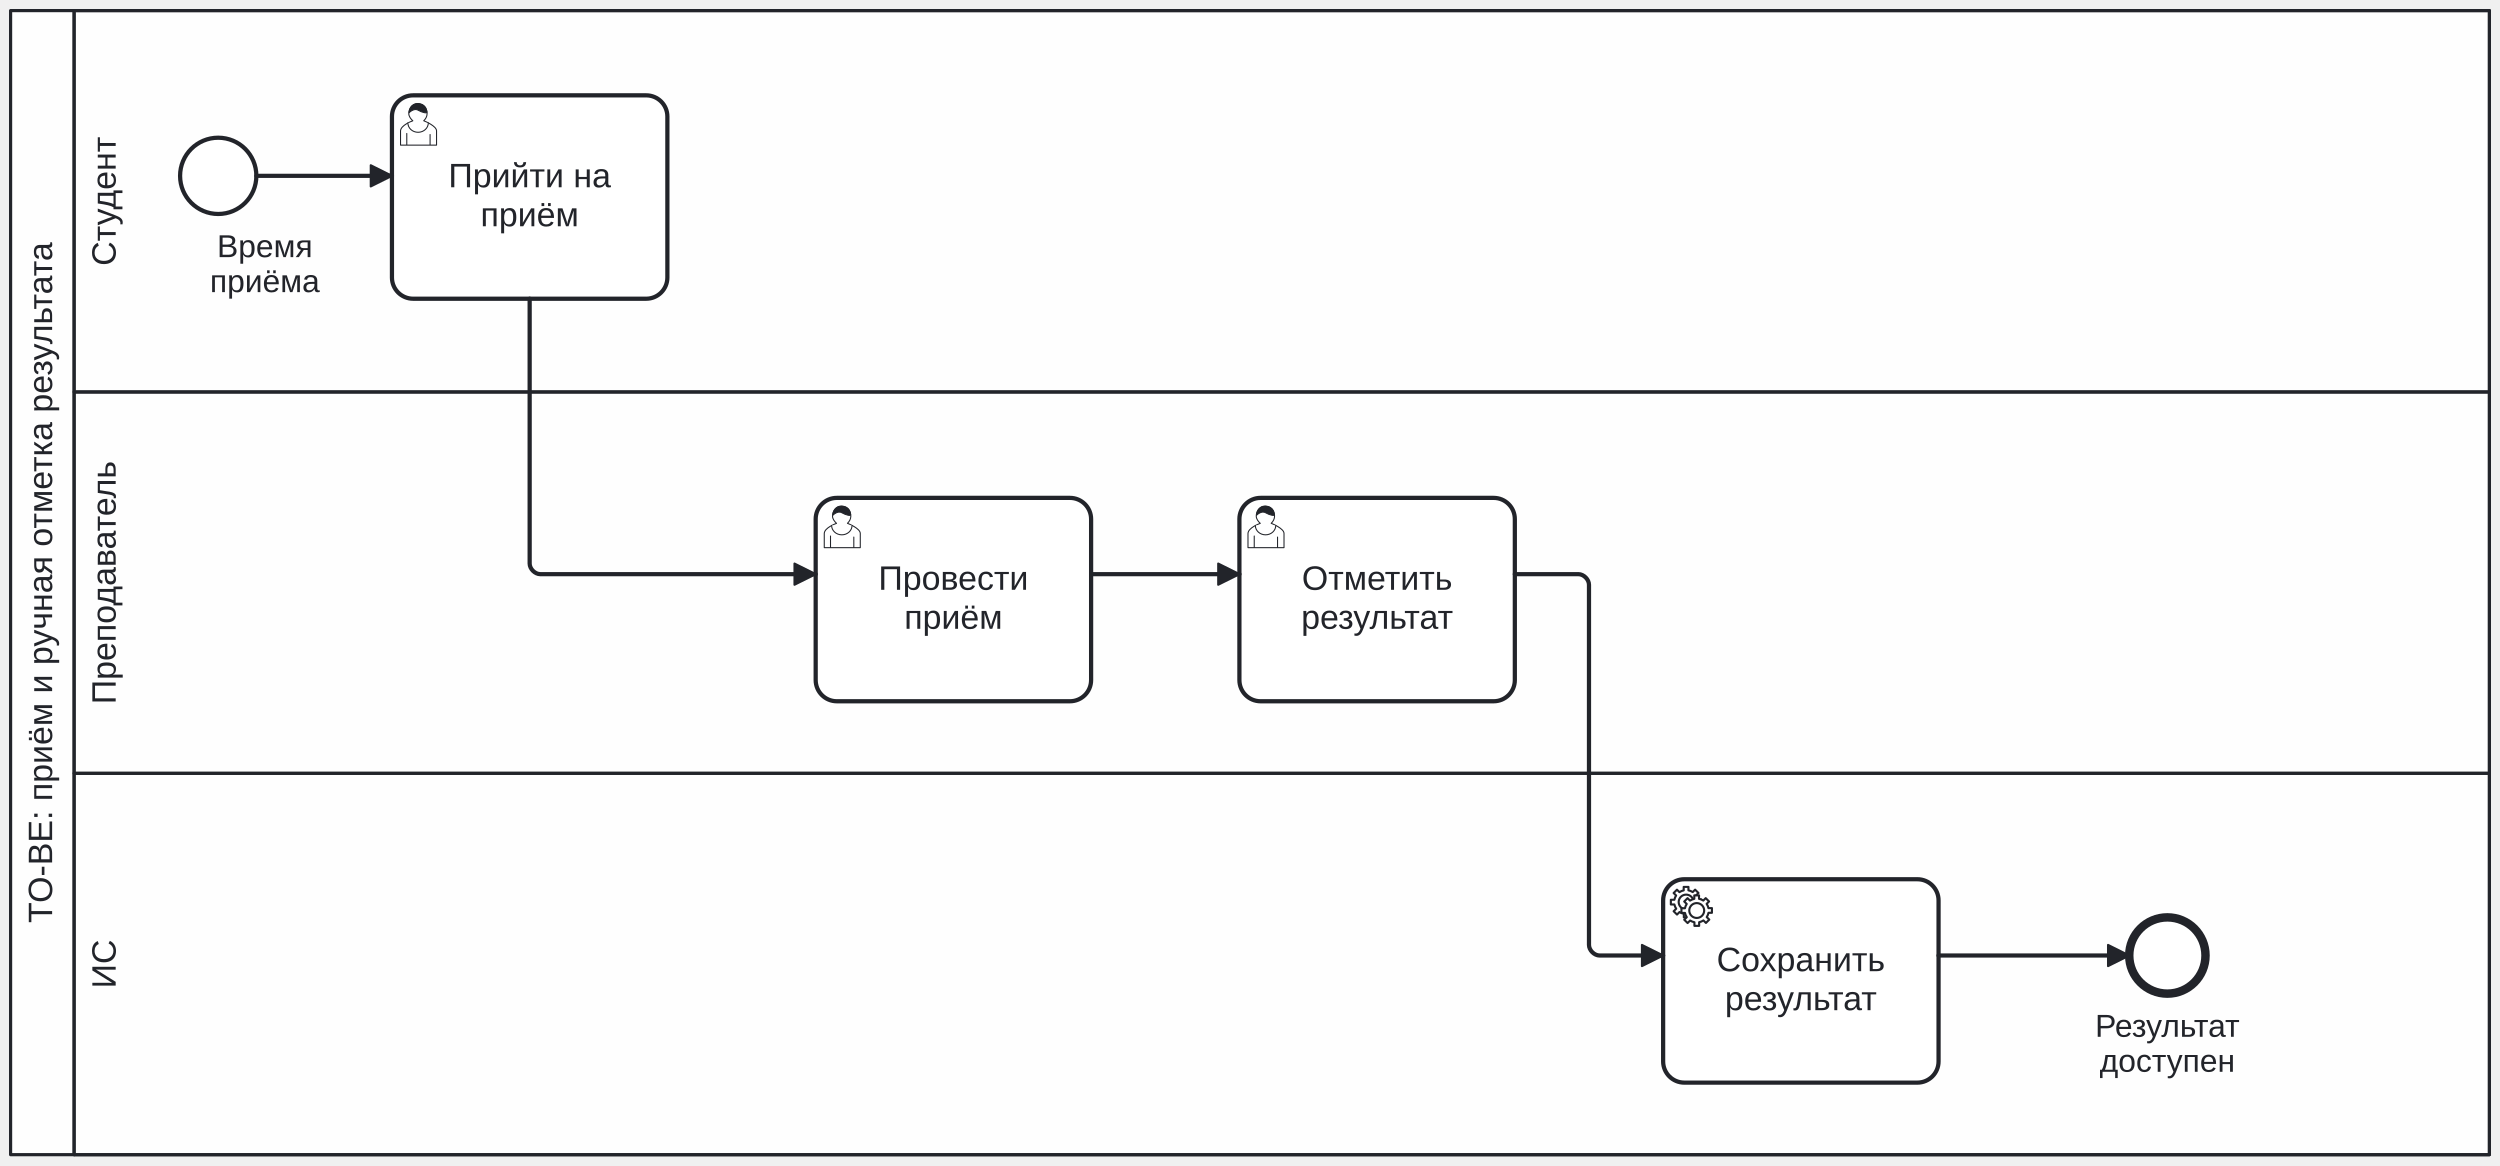
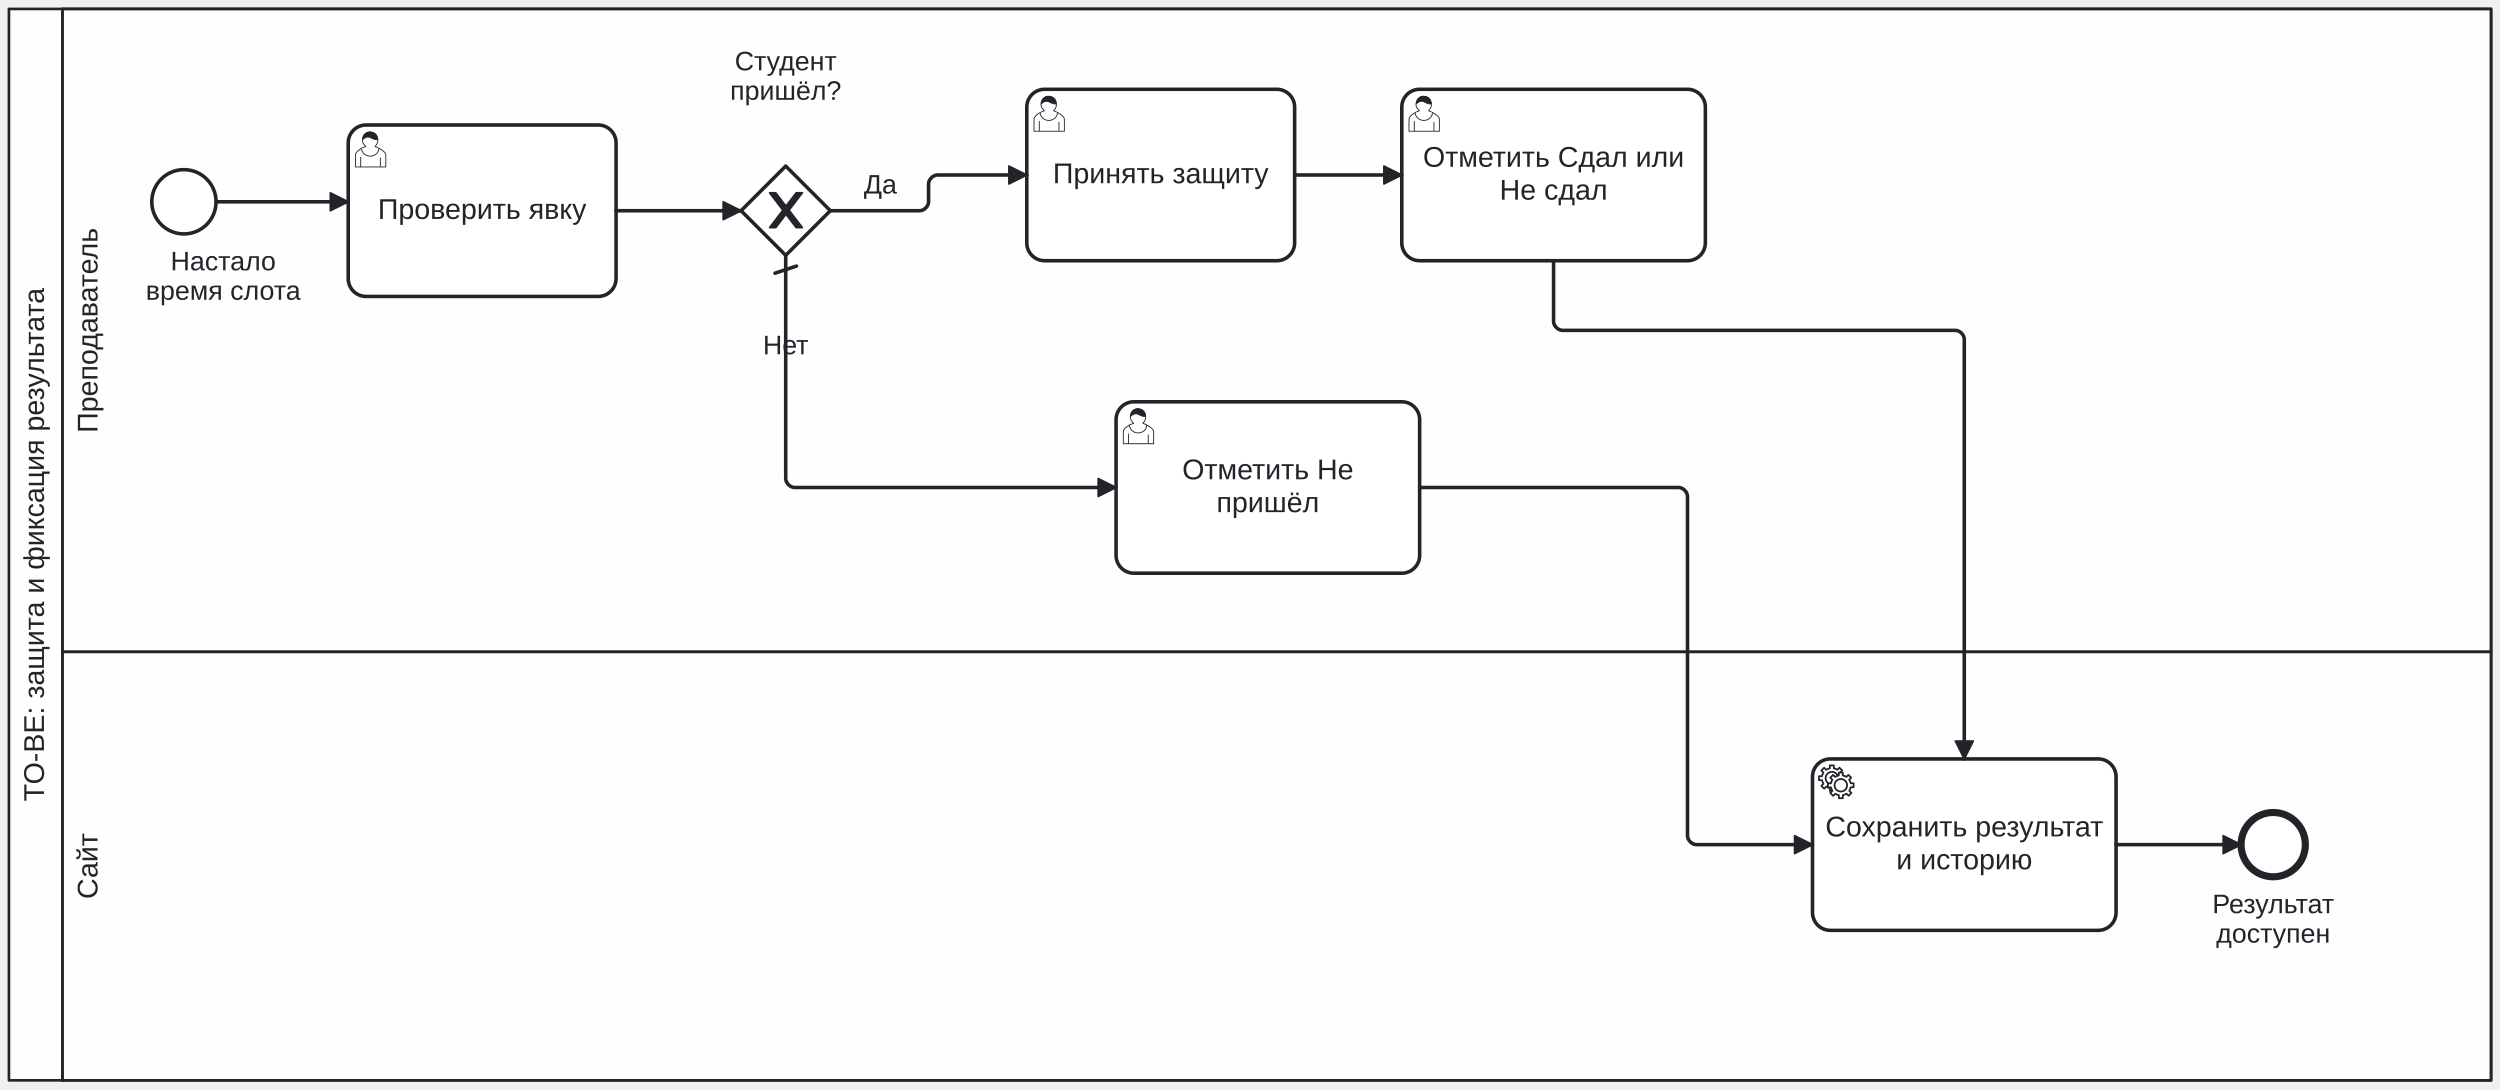
- <svg xmlns="http://www.w3.org/2000/svg" width="1180" height="550" viewBox="25 75 1180 550" version="1.1">
+ <svg xmlns="http://www.w3.org/2000/svg" width="1400" height="610" viewBox="25 75 1400 610" version="1.1">
  <g class="djs-group">
    <g class="djs-element djs-shape" data-element-id="Pool_assessment" transform="matrix(1 0 0 1 30 80)" style="display: block;">
      <g class="djs-visual">
-         <rect x="0" y="0" width="1170" height="540" rx="0" ry="0" style="stroke-linecap: round; stroke-linejoin: round; stroke: rgb(34, 36, 42); stroke-width: 1.5px; fill: white; fill-opacity: 0.95;" />
-         <path style="fill: none; stroke-linecap: round; stroke-linejoin: round; stroke: rgb(34, 36, 42); stroke-width: 1.5px;" d="M30,0L30,540" />
-         <text lineHeight="1.15" class="djs-label" transform="matrix(-1.83697e-16 -1 1 -1.83697e-16 0 540)" style="font-family: Arial; font-size: 16px; font-weight: normal; fill: rgb(34, 36, 42);">
-           <tspan x="109.352" y="19.6">TO-BE: приём и ручная отметка результата</tspan>
+         <rect x="0" y="0" width="1390" height="600" rx="0" ry="0" style="stroke-linecap: round; stroke-linejoin: round; stroke: rgb(34, 36, 42); stroke-width: 1.5px; fill: white; fill-opacity: 0.95;" />
+         <path style="fill: none; stroke-linecap: round; stroke-linejoin: round; stroke: rgb(34, 36, 42); stroke-width: 1.5px;" d="M30,0L30,600" />
+         <text lineHeight="1.15" class="djs-label" transform="matrix(-1.83697e-16 -1 1 -1.83697e-16 0 600)" style="font-family: Arial; font-size: 16px; font-weight: normal; fill: rgb(34, 36, 42);">
+           <tspan x="156.246" y="19.6">TO-BE: защита и фиксация результата</tspan>
        </text>
      </g>
-       <rect class="djs-hit djs-hit-all" x="0" y="0" width="1170" height="540" style="fill: none; stroke-opacity: 0; stroke: white; stroke-width: 15px;" />
+       <rect class="djs-hit djs-hit-all" x="0" y="0" width="1390" height="600" style="fill: none; stroke-opacity: 0; stroke: white; stroke-width: 15px;" />
    </g>
    <g class="djs-children">
      <g class="djs-group">
        <g class="djs-element djs-shape" data-element-id="Lane_assessment_system" transform="matrix(1 0 0 1 60 440)" style="display: block;">
          <g class="djs-visual">
-             <rect x="0" y="0" width="1140" height="180" rx="0" ry="0" style="stroke-linecap: round; stroke-linejoin: round; stroke: rgb(34, 36, 42); stroke-width: 1.5px; fill: white; fill-opacity: 0.25;" />
-             <text lineHeight="1.15" class="djs-label" transform="matrix(-1.83697e-16 -1 1 -1.83697e-16 0 180)" style="font-family: Arial; font-size: 16px; font-weight: normal; fill: rgb(34, 36, 42);">
-               <tspan x="78.473" y="19.6">ИС</tspan>
-             </text>
-           </g>
-           <rect class="djs-hit djs-hit-all" x="0" y="0" width="1140" height="180" style="fill: none; stroke-opacity: 0; stroke: white; stroke-width: 15px;" />
-         </g>
-       </g>
-       <g class="djs-group">
-         <g class="djs-element djs-shape" data-element-id="Lane_assessment_teacher" transform="matrix(1 0 0 1 60 260)" style="display: block;">
-           <g class="djs-visual">
-             <rect x="0" y="0" width="1140" height="180" rx="0" ry="0" style="stroke-linecap: round; stroke-linejoin: round; stroke: rgb(34, 36, 42); stroke-width: 1.5px; fill: white; fill-opacity: 0.25;" />
-             <text lineHeight="1.15" class="djs-label" transform="matrix(-1.83697e-16 -1 1 -1.83697e-16 0 180)" style="font-family: Arial; font-size: 16px; font-weight: normal; fill: rgb(34, 36, 42);">
-               <tspan x="32.602" y="19.6">Преподаватель</tspan>
-             </text>
-           </g>
-           <rect class="djs-hit djs-hit-all" x="0" y="0" width="1140" height="180" style="fill: none; stroke-opacity: 0; stroke: white; stroke-width: 15px;" />
-         </g>
-       </g>
-       <g class="djs-group">
-         <g class="djs-element djs-shape" data-element-id="Lane_assessment_student" transform="matrix(1 0 0 1 60 80)" style="display: block;">
-           <g class="djs-visual">
-             <rect x="0" y="0" width="1140" height="180" rx="0" ry="0" style="stroke-linecap: round; stroke-linejoin: round; stroke: rgb(34, 36, 42); stroke-width: 1.5px; fill: white; fill-opacity: 0.25;" />
-             <text lineHeight="1.15" class="djs-label" transform="matrix(-1.83697e-16 -1 1 -1.83697e-16 0 180)" style="font-family: Arial; font-size: 16px; font-weight: normal; fill: rgb(34, 36, 42);">
-               <tspan x="59.535" y="19.6">Студент</tspan>
-             </text>
-           </g>
-           <rect class="djs-hit djs-hit-all" x="0" y="0" width="1140" height="180" style="fill: none; stroke-opacity: 0; stroke: white; stroke-width: 15px;" />
-         </g>
-       </g>
-       <g class="djs-group">
-         <g class="djs-element djs-shape" data-element-id="g_start" transform="matrix(1 0 0 1 110 140)" style="display: block;">
+             <rect x="0" y="0" width="1360" height="240" rx="0" ry="0" style="stroke-linecap: round; stroke-linejoin: round; stroke: rgb(34, 36, 42); stroke-width: 1.5px; fill: white; fill-opacity: 0.25;" />
+             <text lineHeight="1.15" class="djs-label" transform="matrix(-1.83697e-16 -1 1 -1.83697e-16 0 240)" style="font-family: Arial; font-size: 16px; font-weight: normal; fill: rgb(34, 36, 42);">
+               <tspan x="101.551" y="19.6">Сайт</tspan>
+             </text>
+           </g>
+           <rect class="djs-hit djs-hit-all" x="0" y="0" width="1360" height="240" style="fill: none; stroke-opacity: 0; stroke: white; stroke-width: 15px;" />
+         </g>
+       </g>
+       <g class="djs-group">
+         <g class="djs-element djs-shape" data-element-id="Lane_assessment_teacher" transform="matrix(1 0 0 1 60 80)" style="display: block;">
+           <g class="djs-visual">
+             <rect x="0" y="0" width="1360" height="360" rx="0" ry="0" style="stroke-linecap: round; stroke-linejoin: round; stroke: rgb(34, 36, 42); stroke-width: 1.5px; fill: white; fill-opacity: 0.25;" />
+             <text lineHeight="1.15" class="djs-label" transform="matrix(-1.83697e-16 -1 1 -1.83697e-16 0 360)" style="font-family: Arial; font-size: 16px; font-weight: normal; fill: rgb(34, 36, 42);">
+               <tspan x="122.602" y="19.6">Преподаватель</tspan>
+             </text>
+           </g>
+           <rect class="djs-hit djs-hit-all" x="0" y="0" width="1360" height="360" style="fill: none; stroke-opacity: 0; stroke: white; stroke-width: 15px;" />
+         </g>
+       </g>
+       <g class="djs-group">
+         <g class="djs-element djs-shape" data-element-id="g_start" transform="matrix(1 0 0 1 110 170)" style="display: block;">
          <g class="djs-visual">
            <circle cx="18" cy="18" r="18" style="stroke-linecap: round; stroke-linejoin: round; stroke: rgb(34, 36, 42); stroke-width: 2px; fill: white; fill-opacity: 0.95;" />
          </g>
          <rect class="djs-hit djs-hit-all" x="0" y="0" width="36" height="36" style="fill: none; stroke-opacity: 0; stroke: white; stroke-width: 15px;" />
        </g>
      </g>
      <g class="djs-group">
-         <g class="djs-element djs-shape" data-element-id="g_start_label" transform="matrix(1 0 0 1 100 184)" style="display: block;">
-           <g class="djs-visual">
-             <text lineHeight="1.1" class="djs-label" style="font-family: Arial; font-size: 15px; font-weight: normal; fill: rgb(34, 36, 42);">
-               <tspan x="27.438" y="12.375">Время </tspan>
-               <tspan x="24.08" y="28.875">приёма</tspan>
+         <g class="djs-element djs-shape" data-element-id="g_start_label" transform="matrix(1 0 0 1 100 214)" style="display: block;">
+           <g class="djs-visual">
+             <text lineHeight="1.1" class="djs-label" style="font-family: Arial; font-size: 15px; font-weight: normal; fill: rgb(34, 36, 42);">
+               <tspan x="20.509" y="12.375">Настало </tspan>
+               <tspan x="6.633" y="28.875">время слота</tspan>
            </text>
          </g>
          <rect class="djs-hit djs-hit-all" x="0" y="0" width="100" height="33" style="fill: none; stroke-opacity: 0; stroke: white; stroke-width: 15px;" />
        </g>
      </g>
      <g class="djs-group">
-         <g class="djs-element djs-shape" data-element-id="g_attend" transform="matrix(1 0 0 1 210 120)" style="display: block;">
-           <g class="djs-visual">
-             <rect x="0" y="0" width="130" height="96" rx="10" ry="10" style="stroke-linecap: round; stroke-linejoin: round; stroke: rgb(34, 36, 42); stroke-width: 2px; fill: white; fill-opacity: 0.95;" />
-             <text lineHeight="1.15" class="djs-label" style="font-family: Arial; font-size: 16px; font-weight: normal; fill: rgb(34, 36, 42);">
-               <tspan x="26.641" y="43.4">Прийти на </tspan>
-               <tspan x="41.801" y="61.8">приём</tspan>
-             </text>
-             <path d="m 15,12 c 0.909,-0.845 1.594,-2.049 1.594,-3.385 0,-2.554 -1.805,-4.622 -4.357,-4.622 -2.552,0 -4.288,2.068 -4.288,4.622 0,1.348 0.974,2.562 1.896,3.405 -0.529,0.187 -5.669,2.097 -5.794,4.756 v 6.718 h 17 v -6.718 c 0,-2.298 -5.528,-4.595 -6.051,-4.776 zm -8,6 l 0,5.5 m 11,0 l 0,-5" style="fill: white; stroke-linecap: round; stroke-linejoin: round; stroke: rgb(34, 36, 42); stroke-width: 0.5px;" />
-             <path d="m 15,12 m 2.162,1.009 c 0,2.447 -2.158,4.431 -4.821,4.431 -2.665,0 -4.822,-1.981 -4.822,-4.431 " style="fill: white; stroke-linecap: round; stroke-linejoin: round; stroke: rgb(34, 36, 42); stroke-width: 0.5px;" />
-             <path d="m 15,12 m -6.9,-3.80 c 0,0 2.251,-2.358 4.274,-1.177 2.024,1.181 4.221,1.537 4.124,0.965 -0.098,-0.57 -0.117,-3.791 -4.191,-4.136 -3.575,0.001 -4.208,3.367 -4.207,4.348 z" style="fill: rgb(34, 36, 42); stroke-linecap: round; stroke-linejoin: round; stroke: rgb(34, 36, 42); stroke-width: 0.5px;" />
-           </g>
-           <rect class="djs-hit djs-hit-all" x="0" y="0" width="130" height="96" style="fill: none; stroke-opacity: 0; stroke: white; stroke-width: 15px;" />
-         </g>
-       </g>
-       <g class="djs-group">
-         <g class="djs-element djs-shape" data-element-id="g_receive" transform="matrix(1 0 0 1 410 310)" style="display: block;">
-           <g class="djs-visual">
-             <rect x="0" y="0" width="130" height="96" rx="10" ry="10" style="stroke-linecap: round; stroke-linejoin: round; stroke: rgb(34, 36, 42); stroke-width: 2px; fill: white; fill-opacity: 0.95;" />
-             <text lineHeight="1.15" class="djs-label" style="font-family: Arial; font-size: 16px; font-weight: normal; fill: rgb(34, 36, 42);">
-               <tspan x="29.609" y="43.4">Провести </tspan>
-               <tspan x="41.801" y="61.8">приём</tspan>
-             </text>
-             <path d="m 15,12 c 0.909,-0.845 1.594,-2.049 1.594,-3.385 0,-2.554 -1.805,-4.622 -4.357,-4.622 -2.552,0 -4.288,2.068 -4.288,4.622 0,1.348 0.974,2.562 1.896,3.405 -0.529,0.187 -5.669,2.097 -5.794,4.756 v 6.718 h 17 v -6.718 c 0,-2.298 -5.528,-4.595 -6.051,-4.776 zm -8,6 l 0,5.5 m 11,0 l 0,-5" style="fill: white; stroke-linecap: round; stroke-linejoin: round; stroke: rgb(34, 36, 42); stroke-width: 0.5px;" />
-             <path d="m 15,12 m 2.162,1.009 c 0,2.447 -2.158,4.431 -4.821,4.431 -2.665,0 -4.822,-1.981 -4.822,-4.431 " style="fill: white; stroke-linecap: round; stroke-linejoin: round; stroke: rgb(34, 36, 42); stroke-width: 0.5px;" />
-             <path d="m 15,12 m -6.9,-3.80 c 0,0 2.251,-2.358 4.274,-1.177 2.024,1.181 4.221,1.537 4.124,0.965 -0.098,-0.57 -0.117,-3.791 -4.191,-4.136 -3.575,0.001 -4.208,3.367 -4.207,4.348 z" style="fill: rgb(34, 36, 42); stroke-linecap: round; stroke-linejoin: round; stroke: rgb(34, 36, 42); stroke-width: 0.5px;" />
-           </g>
-           <rect class="djs-hit djs-hit-all" x="0" y="0" width="130" height="96" style="fill: none; stroke-opacity: 0; stroke: white; stroke-width: 15px;" />
-         </g>
-       </g>
-       <g class="djs-group">
-         <g class="djs-element djs-shape" data-element-id="g_grade" transform="matrix(1 0 0 1 610 310)" style="display: block;">
-           <g class="djs-visual">
-             <rect x="0" y="0" width="130" height="96" rx="10" ry="10" style="stroke-linecap: round; stroke-linejoin: round; stroke: rgb(34, 36, 42); stroke-width: 2px; fill: white; fill-opacity: 0.95;" />
-             <text lineHeight="1.15" class="djs-label" style="font-family: Arial; font-size: 16px; font-weight: normal; fill: rgb(34, 36, 42);">
-               <tspan x="29.465" y="43.4">Отметить </tspan>
-               <tspan x="29.152" y="61.8">результат</tspan>
-             </text>
-             <path d="m 15,12 c 0.909,-0.845 1.594,-2.049 1.594,-3.385 0,-2.554 -1.805,-4.622 -4.357,-4.622 -2.552,0 -4.288,2.068 -4.288,4.622 0,1.348 0.974,2.562 1.896,3.405 -0.529,0.187 -5.669,2.097 -5.794,4.756 v 6.718 h 17 v -6.718 c 0,-2.298 -5.528,-4.595 -6.051,-4.776 zm -8,6 l 0,5.5 m 11,0 l 0,-5" style="fill: white; stroke-linecap: round; stroke-linejoin: round; stroke: rgb(34, 36, 42); stroke-width: 0.5px;" />
-             <path d="m 15,12 m 2.162,1.009 c 0,2.447 -2.158,4.431 -4.821,4.431 -2.665,0 -4.822,-1.981 -4.822,-4.431 " style="fill: white; stroke-linecap: round; stroke-linejoin: round; stroke: rgb(34, 36, 42); stroke-width: 0.5px;" />
-             <path d="m 15,12 m -6.9,-3.80 c 0,0 2.251,-2.358 4.274,-1.177 2.024,1.181 4.221,1.537 4.124,0.965 -0.098,-0.57 -0.117,-3.791 -4.191,-4.136 -3.575,0.001 -4.208,3.367 -4.207,4.348 z" style="fill: rgb(34, 36, 42); stroke-linecap: round; stroke-linejoin: round; stroke: rgb(34, 36, 42); stroke-width: 0.5px;" />
-           </g>
-           <rect class="djs-hit djs-hit-all" x="0" y="0" width="130" height="96" style="fill: none; stroke-opacity: 0; stroke: white; stroke-width: 15px;" />
-         </g>
-       </g>
-       <g class="djs-group">
-         <g class="djs-element djs-shape" data-element-id="g_save" transform="matrix(1 0 0 1 810 490)" style="display: block;">
-           <g class="djs-visual">
-             <rect x="0" y="0" width="130" height="96" rx="10" ry="10" style="stroke-linecap: round; stroke-linejoin: round; stroke: rgb(34, 36, 42); stroke-width: 2px; fill: white; fill-opacity: 0.95;" />
-             <text lineHeight="1.15" class="djs-label" style="font-family: Arial; font-size: 16px; font-weight: normal; fill: rgb(34, 36, 42);">
-               <tspan x="25.246" y="43.4">Сохранить </tspan>
-               <tspan x="29.152" y="61.8">результат</tspan>
+         <g class="djs-element djs-shape" data-element-id="g_check" transform="matrix(1 0 0 1 220 145)" style="display: block;">
+           <g class="djs-visual">
+             <rect x="0" y="0" width="150" height="96" rx="10" ry="10" style="stroke-linecap: round; stroke-linejoin: round; stroke: rgb(34, 36, 42); stroke-width: 2px; fill: white; fill-opacity: 0.95;" />
+             <text lineHeight="1.15" class="djs-label" style="font-family: Arial; font-size: 16px; font-weight: normal; fill: rgb(34, 36, 42);">
+               <tspan x="16.598" y="52.6">Проверить явку</tspan>
+             </text>
+             <path d="m 15,12 c 0.909,-0.845 1.594,-2.049 1.594,-3.385 0,-2.554 -1.805,-4.622 -4.357,-4.622 -2.552,0 -4.288,2.068 -4.288,4.622 0,1.348 0.974,2.562 1.896,3.405 -0.529,0.187 -5.669,2.097 -5.794,4.756 v 6.718 h 17 v -6.718 c 0,-2.298 -5.528,-4.595 -6.051,-4.776 zm -8,6 l 0,5.5 m 11,0 l 0,-5" style="fill: white; stroke-linecap: round; stroke-linejoin: round; stroke: rgb(34, 36, 42); stroke-width: 0.5px;" />
+             <path d="m 15,12 m 2.162,1.009 c 0,2.447 -2.158,4.431 -4.821,4.431 -2.665,0 -4.822,-1.981 -4.822,-4.431 " style="fill: white; stroke-linecap: round; stroke-linejoin: round; stroke: rgb(34, 36, 42); stroke-width: 0.5px;" />
+             <path d="m 15,12 m -6.9,-3.80 c 0,0 2.251,-2.358 4.274,-1.177 2.024,1.181 4.221,1.537 4.124,0.965 -0.098,-0.57 -0.117,-3.791 -4.191,-4.136 -3.575,0.001 -4.208,3.367 -4.207,4.348 z" style="fill: rgb(34, 36, 42); stroke-linecap: round; stroke-linejoin: round; stroke: rgb(34, 36, 42); stroke-width: 0.5px;" />
+           </g>
+           <rect class="djs-hit djs-hit-all" x="0" y="0" width="150" height="96" style="fill: none; stroke-opacity: 0; stroke: white; stroke-width: 15px;" />
+         </g>
+       </g>
+       <g class="djs-group">
+         <g class="djs-element djs-shape" data-element-id="g_presence" transform="matrix(1 0 0 1 440 168)" style="display: block;">
+           <g class="djs-visual">
+             <polygon points="25,0 50,25 25,50 0,25" style="stroke-linecap: round; stroke-linejoin: round; stroke: rgb(34, 36, 42); stroke-width: 2px; fill: white; fill-opacity: 0.95;" />
+             <path d="m 16,15 7.429,9.714 -7.429,9.714 3.429,0 5.714,-7.464 5.714,7.464 3.429,0 -7.429,-9.714 7.429,-9.714 -3.429,0 -5.714,7.464 -5.714,-7.464 -3.429,0 z" style="fill: rgb(34, 36, 42); stroke-linecap: round; stroke-linejoin: round; stroke: rgb(34, 36, 42); stroke-width: 1px;" />
+           </g>
+           <rect class="djs-hit djs-hit-all" x="0" y="0" width="50" height="50" style="fill: none; stroke-opacity: 0; stroke: white; stroke-width: 15px;" />
+         </g>
+       </g>
+       <g class="djs-group">
+         <g class="djs-element djs-shape" data-element-id="g_presence_label" transform="matrix(1 0 0 1 405 102)" style="display: block;">
+           <g class="djs-visual">
+             <text lineHeight="1.1" class="djs-label" style="font-family: Arial; font-size: 15px; font-weight: normal; fill: rgb(34, 36, 42);">
+               <tspan x="31.439" y="12.375">Студент </tspan>
+               <tspan x="28.843" y="28.875">пришёл?</tspan>
+             </text>
+           </g>
+           <rect class="djs-hit djs-hit-all" x="0" y="0" width="120" height="33" style="fill: none; stroke-opacity: 0; stroke: white; stroke-width: 15px;" />
+         </g>
+       </g>
+       <g class="djs-group">
+         <g class="djs-element djs-shape" data-element-id="g_defend" transform="matrix(1 0 0 1 600 125)" style="display: block;">
+           <g class="djs-visual">
+             <rect x="0" y="0" width="150" height="96" rx="10" ry="10" style="stroke-linecap: round; stroke-linejoin: round; stroke: rgb(34, 36, 42); stroke-width: 2px; fill: white; fill-opacity: 0.95;" />
+             <text lineHeight="1.15" class="djs-label" style="font-family: Arial; font-size: 16px; font-weight: normal; fill: rgb(34, 36, 42);">
+               <tspan x="14.605" y="52.6">Принять защиту</tspan>
+             </text>
+             <path d="m 15,12 c 0.909,-0.845 1.594,-2.049 1.594,-3.385 0,-2.554 -1.805,-4.622 -4.357,-4.622 -2.552,0 -4.288,2.068 -4.288,4.622 0,1.348 0.974,2.562 1.896,3.405 -0.529,0.187 -5.669,2.097 -5.794,4.756 v 6.718 h 17 v -6.718 c 0,-2.298 -5.528,-4.595 -6.051,-4.776 zm -8,6 l 0,5.5 m 11,0 l 0,-5" style="fill: white; stroke-linecap: round; stroke-linejoin: round; stroke: rgb(34, 36, 42); stroke-width: 0.5px;" />
+             <path d="m 15,12 m 2.162,1.009 c 0,2.447 -2.158,4.431 -4.821,4.431 -2.665,0 -4.822,-1.981 -4.822,-4.431 " style="fill: white; stroke-linecap: round; stroke-linejoin: round; stroke: rgb(34, 36, 42); stroke-width: 0.5px;" />
+             <path d="m 15,12 m -6.9,-3.80 c 0,0 2.251,-2.358 4.274,-1.177 2.024,1.181 4.221,1.537 4.124,0.965 -0.098,-0.57 -0.117,-3.791 -4.191,-4.136 -3.575,0.001 -4.208,3.367 -4.207,4.348 z" style="fill: rgb(34, 36, 42); stroke-linecap: round; stroke-linejoin: round; stroke: rgb(34, 36, 42); stroke-width: 0.5px;" />
+           </g>
+           <rect class="djs-hit djs-hit-all" x="0" y="0" width="150" height="96" style="fill: none; stroke-opacity: 0; stroke: white; stroke-width: 15px;" />
+         </g>
+       </g>
+       <g class="djs-group">
+         <g class="djs-element djs-shape" data-element-id="g_grade" transform="matrix(1 0 0 1 810 125)" style="display: block;">
+           <g class="djs-visual">
+             <rect x="0" y="0" width="170" height="96" rx="10" ry="10" style="stroke-linecap: round; stroke-linejoin: round; stroke: rgb(34, 36, 42); stroke-width: 2px; fill: white; fill-opacity: 0.95;" />
+             <text lineHeight="1.15" class="djs-label" style="font-family: Arial; font-size: 16px; font-weight: normal; fill: rgb(34, 36, 42);">
+               <tspan x="11.852" y="43.4">Отметить Сдал или </tspan>
+               <tspan x="54.766" y="61.8">Не сдал</tspan>
+             </text>
+             <path d="m 15,12 c 0.909,-0.845 1.594,-2.049 1.594,-3.385 0,-2.554 -1.805,-4.622 -4.357,-4.622 -2.552,0 -4.288,2.068 -4.288,4.622 0,1.348 0.974,2.562 1.896,3.405 -0.529,0.187 -5.669,2.097 -5.794,4.756 v 6.718 h 17 v -6.718 c 0,-2.298 -5.528,-4.595 -6.051,-4.776 zm -8,6 l 0,5.5 m 11,0 l 0,-5" style="fill: white; stroke-linecap: round; stroke-linejoin: round; stroke: rgb(34, 36, 42); stroke-width: 0.5px;" />
+             <path d="m 15,12 m 2.162,1.009 c 0,2.447 -2.158,4.431 -4.821,4.431 -2.665,0 -4.822,-1.981 -4.822,-4.431 " style="fill: white; stroke-linecap: round; stroke-linejoin: round; stroke: rgb(34, 36, 42); stroke-width: 0.5px;" />
+             <path d="m 15,12 m -6.9,-3.80 c 0,0 2.251,-2.358 4.274,-1.177 2.024,1.181 4.221,1.537 4.124,0.965 -0.098,-0.57 -0.117,-3.791 -4.191,-4.136 -3.575,0.001 -4.208,3.367 -4.207,4.348 z" style="fill: rgb(34, 36, 42); stroke-linecap: round; stroke-linejoin: round; stroke: rgb(34, 36, 42); stroke-width: 0.5px;" />
+           </g>
+           <rect class="djs-hit djs-hit-all" x="0" y="0" width="170" height="96" style="fill: none; stroke-opacity: 0; stroke: white; stroke-width: 15px;" />
+         </g>
+       </g>
+       <g class="djs-group">
+         <g class="djs-element djs-shape" data-element-id="g_absent" transform="matrix(1 0 0 1 650 300)" style="display: block;">
+           <g class="djs-visual">
+             <rect x="0" y="0" width="170" height="96" rx="10" ry="10" style="stroke-linecap: round; stroke-linejoin: round; stroke: rgb(34, 36, 42); stroke-width: 2px; fill: white; fill-opacity: 0.95;" />
+             <text lineHeight="1.15" class="djs-label" style="font-family: Arial; font-size: 16px; font-weight: normal; fill: rgb(34, 36, 42);">
+               <tspan x="37.016" y="43.4">Отметить Не </tspan>
+               <tspan x="56.215" y="61.8">пришёл</tspan>
+             </text>
+             <path d="m 15,12 c 0.909,-0.845 1.594,-2.049 1.594,-3.385 0,-2.554 -1.805,-4.622 -4.357,-4.622 -2.552,0 -4.288,2.068 -4.288,4.622 0,1.348 0.974,2.562 1.896,3.405 -0.529,0.187 -5.669,2.097 -5.794,4.756 v 6.718 h 17 v -6.718 c 0,-2.298 -5.528,-4.595 -6.051,-4.776 zm -8,6 l 0,5.5 m 11,0 l 0,-5" style="fill: white; stroke-linecap: round; stroke-linejoin: round; stroke: rgb(34, 36, 42); stroke-width: 0.5px;" />
+             <path d="m 15,12 m 2.162,1.009 c 0,2.447 -2.158,4.431 -4.821,4.431 -2.665,0 -4.822,-1.981 -4.822,-4.431 " style="fill: white; stroke-linecap: round; stroke-linejoin: round; stroke: rgb(34, 36, 42); stroke-width: 0.5px;" />
+             <path d="m 15,12 m -6.9,-3.80 c 0,0 2.251,-2.358 4.274,-1.177 2.024,1.181 4.221,1.537 4.124,0.965 -0.098,-0.57 -0.117,-3.791 -4.191,-4.136 -3.575,0.001 -4.208,3.367 -4.207,4.348 z" style="fill: rgb(34, 36, 42); stroke-linecap: round; stroke-linejoin: round; stroke: rgb(34, 36, 42); stroke-width: 0.5px;" />
+           </g>
+           <rect class="djs-hit djs-hit-all" x="0" y="0" width="170" height="96" style="fill: none; stroke-opacity: 0; stroke: white; stroke-width: 15px;" />
+         </g>
+       </g>
+       <g class="djs-group">
+         <g class="djs-element djs-shape" data-element-id="g_save" transform="matrix(1 0 0 1 1040 500)" style="display: block;">
+           <g class="djs-visual">
+             <rect x="0" y="0" width="170" height="96" rx="10" ry="10" style="stroke-linecap: round; stroke-linejoin: round; stroke: rgb(34, 36, 42); stroke-width: 2px; fill: white; fill-opacity: 0.95;" />
+             <text lineHeight="1.15" class="djs-label" style="font-family: Arial; font-size: 16px; font-weight: normal; fill: rgb(34, 36, 42);">
+               <tspan x="7.176" y="43.4">Сохранить результат</tspan>
+               <tspan x="46.898" y="61.8">и историю</tspan>
            </text>
            <circle cx="5" cy="5" r="5" transform="translate(6, 6)" style="stroke-linecap: round; stroke-linejoin: round; stroke: none; stroke-width: 2px; fill: white;" />
            <path d="m 12,18 v -1.713 c 0.352,-0.07 0.704,-0.178 1.048,-0.321 0.344,-0.145 0.666,-0.321 0.966,-0.521 l 1.194,1.18 1.567,-1.577 -1.195,-1.18 c 0.403,-0.614 0.683,-1.299 0.825,-2.018 l 1.622,-0.01 v -2.22 l -1.637,0.01 c -0.073,-0.352 -0.178,-0.7 -0.324,-1.044 -0.145,-0.344 -0.321,-0.664 -0.523,-0.962 l 1.131,-1.136 -1.583,-1.563 -1.13,1.136 c -0.614,-0.401 -1.303,-0.681 -2.023,-0.822 l 0.009,-1.619 h -2.241 l 0.004,1.631 c -0.354,0.074 -0.705,0.18 -1.05,0.324 -0.344,0.144 -0.665,0.321 -0.964,0.52 l -1.17,-1.158 -1.567,1.579 1.168,1.157 c -0.403,0.613 -0.683,1.298 -0.825,2.017 l -1.659,0.003 v 2.222 l 1.672,-0.006 c 0.073,0.351 0.18,0.702 0.324,1.045 0.145,0.344 0.321,0.664 0.523,0.961 l -1.199,1.197 1.584,1.56 1.196,-1.193 c 0.614,0.403 1.303,0.682 2.023,0.823 l 7.19e-4,1.699 h 2.227 z m 0.221,-3.996 c -1.789,0.75 -3.858,-0.093 -4.61,-1.874 -0.752,-1.783 0.091,-3.846 1.88,-4.596 1.788,-0.749 3.857,0.093 4.609,1.874 0.752,1.782 -0.091,3.846 -1.88,4.596 z" style="fill: white; stroke-linecap: round; stroke-linejoin: round; stroke: rgb(34, 36, 42); stroke-width: 1px;" />
            <circle cx="5" cy="5" r="5" transform="translate(11, 10)" style="stroke-linecap: round; stroke-linejoin: round; stroke: none; stroke-width: 2px; fill: white;" />
            <path d="m 17,22 v -1.713 c 0.352,-0.07 0.704,-0.178 1.048,-0.321 0.344,-0.145 0.666,-0.321 0.966,-0.521 l 1.194,1.18 1.567,-1.577 -1.195,-1.18 c 0.403,-0.614 0.683,-1.299 0.825,-2.018 l 1.622,-0.01 v -2.22 l -1.637,0.01 c -0.073,-0.352 -0.178,-0.7 -0.324,-1.044 -0.145,-0.344 -0.321,-0.664 -0.523,-0.962 l 1.131,-1.136 -1.583,-1.563 -1.13,1.136 c -0.614,-0.401 -1.303,-0.681 -2.023,-0.822 l 0.009,-1.619 h -2.241 l 0.004,1.631 c -0.354,0.074 -0.705,0.18 -1.05,0.324 -0.344,0.144 -0.665,0.321 -0.964,0.52 l -1.17,-1.158 -1.567,1.579 1.168,1.157 c -0.403,0.613 -0.683,1.298 -0.825,2.017 l -1.659,0.003 v 2.222 l 1.672,-0.006 c 0.073,0.351 0.18,0.702 0.324,1.045 0.145,0.344 0.321,0.664 0.523,0.961 l -1.199,1.197 1.584,1.56 1.196,-1.193 c 0.614,0.403 1.303,0.682 2.023,0.823 l 7.19e-4,1.699 h 2.227 z m 0.221,-3.996 c -1.789,0.75 -3.858,-0.093 -4.61,-1.874 -0.752,-1.783 0.091,-3.846 1.88,-4.596 1.788,-0.749 3.857,0.093 4.609,1.874 0.752,1.782 -0.091,3.846 -1.88,4.596 z" style="fill: white; stroke-linecap: round; stroke-linejoin: round; stroke: rgb(34, 36, 42); stroke-width: 1px;" />
          </g>
-           <rect class="djs-hit djs-hit-all" x="0" y="0" width="130" height="96" style="fill: none; stroke-opacity: 0; stroke: white; stroke-width: 15px;" />
-         </g>
-       </g>
-       <g class="djs-group">
-         <g class="djs-element djs-shape" data-element-id="g_end" transform="matrix(1 0 0 1 1030 508)" style="display: block;">
+           <rect class="djs-hit djs-hit-all" x="0" y="0" width="170" height="96" style="fill: none; stroke-opacity: 0; stroke: white; stroke-width: 15px;" />
+         </g>
+       </g>
+       <g class="djs-group">
+         <g class="djs-element djs-shape" data-element-id="g_end" transform="matrix(1 0 0 1 1280 530)" style="display: block;">
          <g class="djs-visual">
            <circle cx="18" cy="18" r="18" style="stroke-linecap: round; stroke-linejoin: round; stroke: rgb(34, 36, 42); stroke-width: 4px; fill: white; fill-opacity: 0.95;" />
          </g>
          <rect class="djs-hit djs-hit-all" x="0" y="0" width="36" height="36" style="fill: none; stroke-opacity: 0; stroke: white; stroke-width: 15px;" />
        </g>
      </g>
      <g class="djs-group">
-         <g class="djs-element djs-shape" data-element-id="g_end_label" transform="matrix(1 0 0 1 988 552)" style="display: block;">
+         <g class="djs-element djs-shape" data-element-id="g_end_label" transform="matrix(1 0 0 1 1238 574)" style="display: block;">
          <g class="djs-visual">
            <text lineHeight="1.1" class="djs-label" style="font-family: Arial; font-size: 15px; font-weight: normal; fill: rgb(34, 36, 42);">
              <tspan x="25.891" y="12.375">Результат </tspan>
              <tspan x="28.059" y="28.875">доступен</tspan>
            </text>
          </g>
          <rect class="djs-hit djs-hit-all" x="0" y="0" width="120" height="33" style="fill: none; stroke-opacity: 0; stroke: white; stroke-width: 15px;" />
        </g>
      </g>
      <g class="djs-group">
        <g class="djs-element djs-connection" data-element-id="gf1" style="display: block;">
          <g class="djs-visual">
            <defs>
-               <marker id="marker-8lai08w3w8djt41xqxdilyh3y" viewBox="0 0 20 20" refX="11" refY="10" markerWidth="10" markerHeight="10" orient="auto">
-                 <path d="M 1 5 L 11 10 L 1 15 Z" style="stroke-linecap: round; stroke-linejoin: round; stroke: rgb(34, 36, 42); stroke-width: 1px; fill: rgb(34, 36, 42);" />
-               </marker>
-             </defs>
-             <path data-corner-radius="5" style="fill: none; stroke-linecap: round; stroke-linejoin: round; stroke: rgb(34, 36, 42); stroke-width: 2px; marker-end: url('#marker-8lai08w3w8djt41xqxdilyh3y');" d="M146,158L210,158" />
-           </g>
-           <path d="M146,158L210,158" class="djs-hit djs-hit-stroke" style="fill: none; stroke-opacity: 0; stroke: white; stroke-width: 15px;" />
+               <marker id="marker-23i4b4ngn3w52an5mhcc853t1" viewBox="0 0 20 20" refX="11" refY="10" markerWidth="10" markerHeight="10" orient="auto">
+                 <path d="M 1 5 L 11 10 L 1 15 Z" style="stroke-linecap: round; stroke-linejoin: round; stroke: rgb(34, 36, 42); stroke-width: 1px; fill: rgb(34, 36, 42);" />
+               </marker>
+             </defs>
+             <path data-corner-radius="5" style="fill: none; stroke-linecap: round; stroke-linejoin: round; stroke: rgb(34, 36, 42); stroke-width: 2px; marker-end: url('#marker-23i4b4ngn3w52an5mhcc853t1');" d="M146,188L220,188" />
+           </g>
+           <path d="M146,188L220,188" class="djs-hit djs-hit-stroke" style="fill: none; stroke-opacity: 0; stroke: white; stroke-width: 15px;" />
        </g>
      </g>
      <g class="djs-group">
        <g class="djs-element djs-connection" data-element-id="gf2" style="display: block;">
          <g class="djs-visual">
            <defs>
-               <marker id="marker-6exgxv9bf388zrf2940me0c0s" viewBox="0 0 20 20" refX="11" refY="10" markerWidth="10" markerHeight="10" orient="auto">
-                 <path d="M 1 5 L 11 10 L 1 15 Z" style="stroke-linecap: round; stroke-linejoin: round; stroke: rgb(34, 36, 42); stroke-width: 1px; fill: rgb(34, 36, 42);" />
-               </marker>
-             </defs>
-             <path data-corner-radius="5" style="fill: none; stroke-linecap: round; stroke-linejoin: round; stroke: rgb(34, 36, 42); stroke-width: 2px; marker-end: url('#marker-6exgxv9bf388zrf2940me0c0s');" d="M275,216L275,341C275,343.5,277.5,346,280,346L410,346" />
-           </g>
-           <path d="M275,216L275,346L410,346" class="djs-hit djs-hit-stroke" style="fill: none; stroke-opacity: 0; stroke: white; stroke-width: 15px;" />
+               <marker id="marker-a0idpymhsfeij72389krol1ww" viewBox="0 0 20 20" refX="11" refY="10" markerWidth="10" markerHeight="10" orient="auto">
+                 <path d="M 1 5 L 11 10 L 1 15 Z" style="stroke-linecap: round; stroke-linejoin: round; stroke: rgb(34, 36, 42); stroke-width: 1px; fill: rgb(34, 36, 42);" />
+               </marker>
+             </defs>
+             <path data-corner-radius="5" style="fill: none; stroke-linecap: round; stroke-linejoin: round; stroke: rgb(34, 36, 42); stroke-width: 2px; marker-end: url('#marker-a0idpymhsfeij72389krol1ww');" d="M370,193L440,193" />
+           </g>
+           <path d="M370,193L440,193" class="djs-hit djs-hit-stroke" style="fill: none; stroke-opacity: 0; stroke: white; stroke-width: 15px;" />
        </g>
      </g>
      <g class="djs-group">
        <g class="djs-element djs-connection" data-element-id="gf3" style="display: block;">
          <g class="djs-visual">
            <defs>
-               <marker id="marker-1mhypiuqjgnb4aakpx7qkws42" viewBox="0 0 20 20" refX="11" refY="10" markerWidth="10" markerHeight="10" orient="auto">
-                 <path d="M 1 5 L 11 10 L 1 15 Z" style="stroke-linecap: round; stroke-linejoin: round; stroke: rgb(34, 36, 42); stroke-width: 1px; fill: rgb(34, 36, 42);" />
-               </marker>
-             </defs>
-             <path data-corner-radius="5" style="fill: none; stroke-linecap: round; stroke-linejoin: round; stroke: rgb(34, 36, 42); stroke-width: 2px; marker-end: url('#marker-1mhypiuqjgnb4aakpx7qkws42');" d="M540,346L610,346" />
-           </g>
-           <path d="M540,346L610,346" class="djs-hit djs-hit-stroke" style="fill: none; stroke-opacity: 0; stroke: white; stroke-width: 15px;" />
+               <marker id="marker-2n4z4zpe2bbwkpe8b3xdmhd2h" viewBox="0 0 20 20" refX="11" refY="10" markerWidth="10" markerHeight="10" orient="auto">
+                 <path d="M 1 5 L 11 10 L 1 15 Z" style="stroke-linecap: round; stroke-linejoin: round; stroke: rgb(34, 36, 42); stroke-width: 1px; fill: rgb(34, 36, 42);" />
+               </marker>
+             </defs>
+             <path data-corner-radius="5" style="fill: none; stroke-linecap: round; stroke-linejoin: round; stroke: rgb(34, 36, 42); stroke-width: 2px; marker-end: url('#marker-2n4z4zpe2bbwkpe8b3xdmhd2h');" d="M490,193L540,193C542.5,193,545,190.5,545,188L545,178C545,175.5,547.5,173,550,173L600,173" />
+           </g>
+           <path d="M490,193L545,193L545,173L600,173" class="djs-hit djs-hit-stroke" style="fill: none; stroke-opacity: 0; stroke: white; stroke-width: 15px;" />
+         </g>
+       </g>
+       <g class="djs-group">
+         <g class="djs-element djs-shape" data-element-id="gf3_label" transform="matrix(1 0 0 1 483 171)" style="display: block;">
+           <g class="djs-visual">
+             <text lineHeight="1.1" class="djs-label" style="font-family: Arial; font-size: 15px; font-weight: normal; fill: rgb(34, 36, 42);">
+               <tspan x="25.75" y="12.375">Да</tspan>
+             </text>
+           </g>
+           <rect class="djs-hit djs-hit-all" x="0" y="0" width="70" height="17" style="fill: none; stroke-opacity: 0; stroke: white; stroke-width: 15px;" />
        </g>
      </g>
      <g class="djs-group">
        <g class="djs-element djs-connection" data-element-id="gf4" style="display: block;">
          <g class="djs-visual">
            <defs>
-               <marker id="marker-ccg6rwrc8sz8kmeedie3njoh5" viewBox="0 0 20 20" refX="11" refY="10" markerWidth="10" markerHeight="10" orient="auto">
-                 <path d="M 1 5 L 11 10 L 1 15 Z" style="stroke-linecap: round; stroke-linejoin: round; stroke: rgb(34, 36, 42); stroke-width: 1px; fill: rgb(34, 36, 42);" />
-               </marker>
-             </defs>
-             <path data-corner-radius="5" style="fill: none; stroke-linecap: round; stroke-linejoin: round; stroke: rgb(34, 36, 42); stroke-width: 2px; marker-end: url('#marker-ccg6rwrc8sz8kmeedie3njoh5');" d="M740,346L770,346C772.5,346,775,348.5,775,351L775,521C775,523.5,777.5,526,780,526L810,526" />
-           </g>
-           <path d="M740,346L775,346L775,526L810,526" class="djs-hit djs-hit-stroke" style="fill: none; stroke-opacity: 0; stroke: white; stroke-width: 15px;" />
+               <marker id="marker-3gxvg1dw0ry3rr9gzvlmwxgus" viewBox="0 0 20 20" refX="11" refY="10" markerWidth="10" markerHeight="10" orient="auto">
+                 <path d="M 1 5 L 11 10 L 1 15 Z" style="stroke-linecap: round; stroke-linejoin: round; stroke: rgb(34, 36, 42); stroke-width: 1px; fill: rgb(34, 36, 42);" />
+               </marker>
+             </defs>
+             <path data-corner-radius="5" style="fill: none; stroke-linecap: round; stroke-linejoin: round; stroke: rgb(34, 36, 42); stroke-width: 2px; marker-end: url('#marker-3gxvg1dw0ry3rr9gzvlmwxgus');" d="M750,173L810,173" />
+           </g>
+           <path d="M750,173L810,173" class="djs-hit djs-hit-stroke" style="fill: none; stroke-opacity: 0; stroke: white; stroke-width: 15px;" />
        </g>
      </g>
      <g class="djs-group">
        <g class="djs-element djs-connection" data-element-id="gf5" style="display: block;">
          <g class="djs-visual">
            <defs>
-               <marker id="marker-bdkv55zf3ub96114ns47j83or" viewBox="0 0 20 20" refX="11" refY="10" markerWidth="10" markerHeight="10" orient="auto">
-                 <path d="M 1 5 L 11 10 L 1 15 Z" style="stroke-linecap: round; stroke-linejoin: round; stroke: rgb(34, 36, 42); stroke-width: 1px; fill: rgb(34, 36, 42);" />
-               </marker>
-             </defs>
-             <path data-corner-radius="5" style="fill: none; stroke-linecap: round; stroke-linejoin: round; stroke: rgb(34, 36, 42); stroke-width: 2px; marker-end: url('#marker-bdkv55zf3ub96114ns47j83or');" d="M940,526L1030,526" />
-           </g>
-           <path d="M940,526L1030,526" class="djs-hit djs-hit-stroke" style="fill: none; stroke-opacity: 0; stroke: white; stroke-width: 15px;" />
+               <marker id="marker-dfpngjgnxpe3w5vkxxjxmt6th" viewBox="0 0 20 20" refX="11" refY="10" markerWidth="10" markerHeight="10" orient="auto">
+                 <path d="M 1 5 L 11 10 L 1 15 Z" style="stroke-linecap: round; stroke-linejoin: round; stroke: rgb(34, 36, 42); stroke-width: 1px; fill: rgb(34, 36, 42);" />
+               </marker>
+               <marker id="marker-0c1uvkgqpapfvxg6m3nfao3si" viewBox="0 0 20 20" refX="0" refY="10" markerWidth="10" markerHeight="10" orient="auto">
+                 <path d="M 6 4 L 10 16" style="stroke-linecap: round; stroke-linejoin: round; stroke: rgb(34, 36, 42); stroke-width: 2px; fill: none;" />
+               </marker>
+             </defs>
+             <path data-corner-radius="5" style="fill: none; stroke-linecap: round; stroke-linejoin: round; stroke: rgb(34, 36, 42); stroke-width: 2px; marker-end: url('#marker-dfpngjgnxpe3w5vkxxjxmt6th'); marker-start: url('#marker-0c1uvkgqpapfvxg6m3nfao3si');" d="M465,218L465,343C465,345.5,467.5,348,470,348L650,348" />
+           </g>
+           <path d="M465,218L465,348L650,348" class="djs-hit djs-hit-stroke" style="fill: none; stroke-opacity: 0; stroke: white; stroke-width: 15px;" />
+         </g>
+       </g>
+       <g class="djs-group">
+         <g class="djs-element djs-shape" data-element-id="gf5_label" transform="matrix(1 0 0 1 430 261)" style="display: block;">
+           <g class="djs-visual">
+             <text lineHeight="1.1" class="djs-label" style="font-family: Arial; font-size: 15px; font-weight: normal; fill: rgb(34, 36, 42);">
+               <tspan x="22.227" y="12.375">Нет</tspan>
+             </text>
+           </g>
+           <rect class="djs-hit djs-hit-all" x="0" y="0" width="70" height="17" style="fill: none; stroke-opacity: 0; stroke: white; stroke-width: 15px;" />
+         </g>
+       </g>
+       <g class="djs-group">
+         <g class="djs-element djs-connection" data-element-id="gf6" style="display: block;">
+           <g class="djs-visual">
+             <defs>
+               <marker id="marker-98jgsqun4nuqcrxzbskuyzrep" viewBox="0 0 20 20" refX="11" refY="10" markerWidth="10" markerHeight="10" orient="auto">
+                 <path d="M 1 5 L 11 10 L 1 15 Z" style="stroke-linecap: round; stroke-linejoin: round; stroke: rgb(34, 36, 42); stroke-width: 1px; fill: rgb(34, 36, 42);" />
+               </marker>
+             </defs>
+             <path data-corner-radius="5" style="fill: none; stroke-linecap: round; stroke-linejoin: round; stroke: rgb(34, 36, 42); stroke-width: 2px; marker-end: url('#marker-98jgsqun4nuqcrxzbskuyzrep');" d="M895,221L895,255C895,257.5,897.5,260,900,260L1120,260C1122.5,260,1125,262.5,1125,265L1125,500" />
+           </g>
+           <path d="M895,221L895,260L1125,260L1125,500" class="djs-hit djs-hit-stroke" style="fill: none; stroke-opacity: 0; stroke: white; stroke-width: 15px;" />
+         </g>
+       </g>
+       <g class="djs-group">
+         <g class="djs-element djs-connection" data-element-id="gf7" style="display: block;">
+           <g class="djs-visual">
+             <defs>
+               <marker id="marker-8tct4qepowi872myl779zh5ff" viewBox="0 0 20 20" refX="11" refY="10" markerWidth="10" markerHeight="10" orient="auto">
+                 <path d="M 1 5 L 11 10 L 1 15 Z" style="stroke-linecap: round; stroke-linejoin: round; stroke: rgb(34, 36, 42); stroke-width: 1px; fill: rgb(34, 36, 42);" />
+               </marker>
+             </defs>
+             <path data-corner-radius="5" style="fill: none; stroke-linecap: round; stroke-linejoin: round; stroke: rgb(34, 36, 42); stroke-width: 2px; marker-end: url('#marker-8tct4qepowi872myl779zh5ff');" d="M820,348L965,348C967.5,348,970,350.5,970,353L970,543C970,545.5,972.5,548,975,548L1040,548" />
+           </g>
+           <path d="M820,348L970,348L970,548L1040,548" class="djs-hit djs-hit-stroke" style="fill: none; stroke-opacity: 0; stroke: white; stroke-width: 15px;" />
+         </g>
+       </g>
+       <g class="djs-group">
+         <g class="djs-element djs-connection" data-element-id="gf8" style="display: block;">
+           <g class="djs-visual">
+             <defs>
+               <marker id="marker-77k2sklgi3pqmrbp1gk7ryodc" viewBox="0 0 20 20" refX="11" refY="10" markerWidth="10" markerHeight="10" orient="auto">
+                 <path d="M 1 5 L 11 10 L 1 15 Z" style="stroke-linecap: round; stroke-linejoin: round; stroke: rgb(34, 36, 42); stroke-width: 1px; fill: rgb(34, 36, 42);" />
+               </marker>
+             </defs>
+             <path data-corner-radius="5" style="fill: none; stroke-linecap: round; stroke-linejoin: round; stroke: rgb(34, 36, 42); stroke-width: 2px; marker-end: url('#marker-77k2sklgi3pqmrbp1gk7ryodc');" d="M1210,548L1280,548" />
+           </g>
+           <path d="M1210,548L1280,548" class="djs-hit djs-hit-stroke" style="fill: none; stroke-opacity: 0; stroke: white; stroke-width: 15px;" />
        </g>
      </g>
    </g>
  </g>
</svg>
